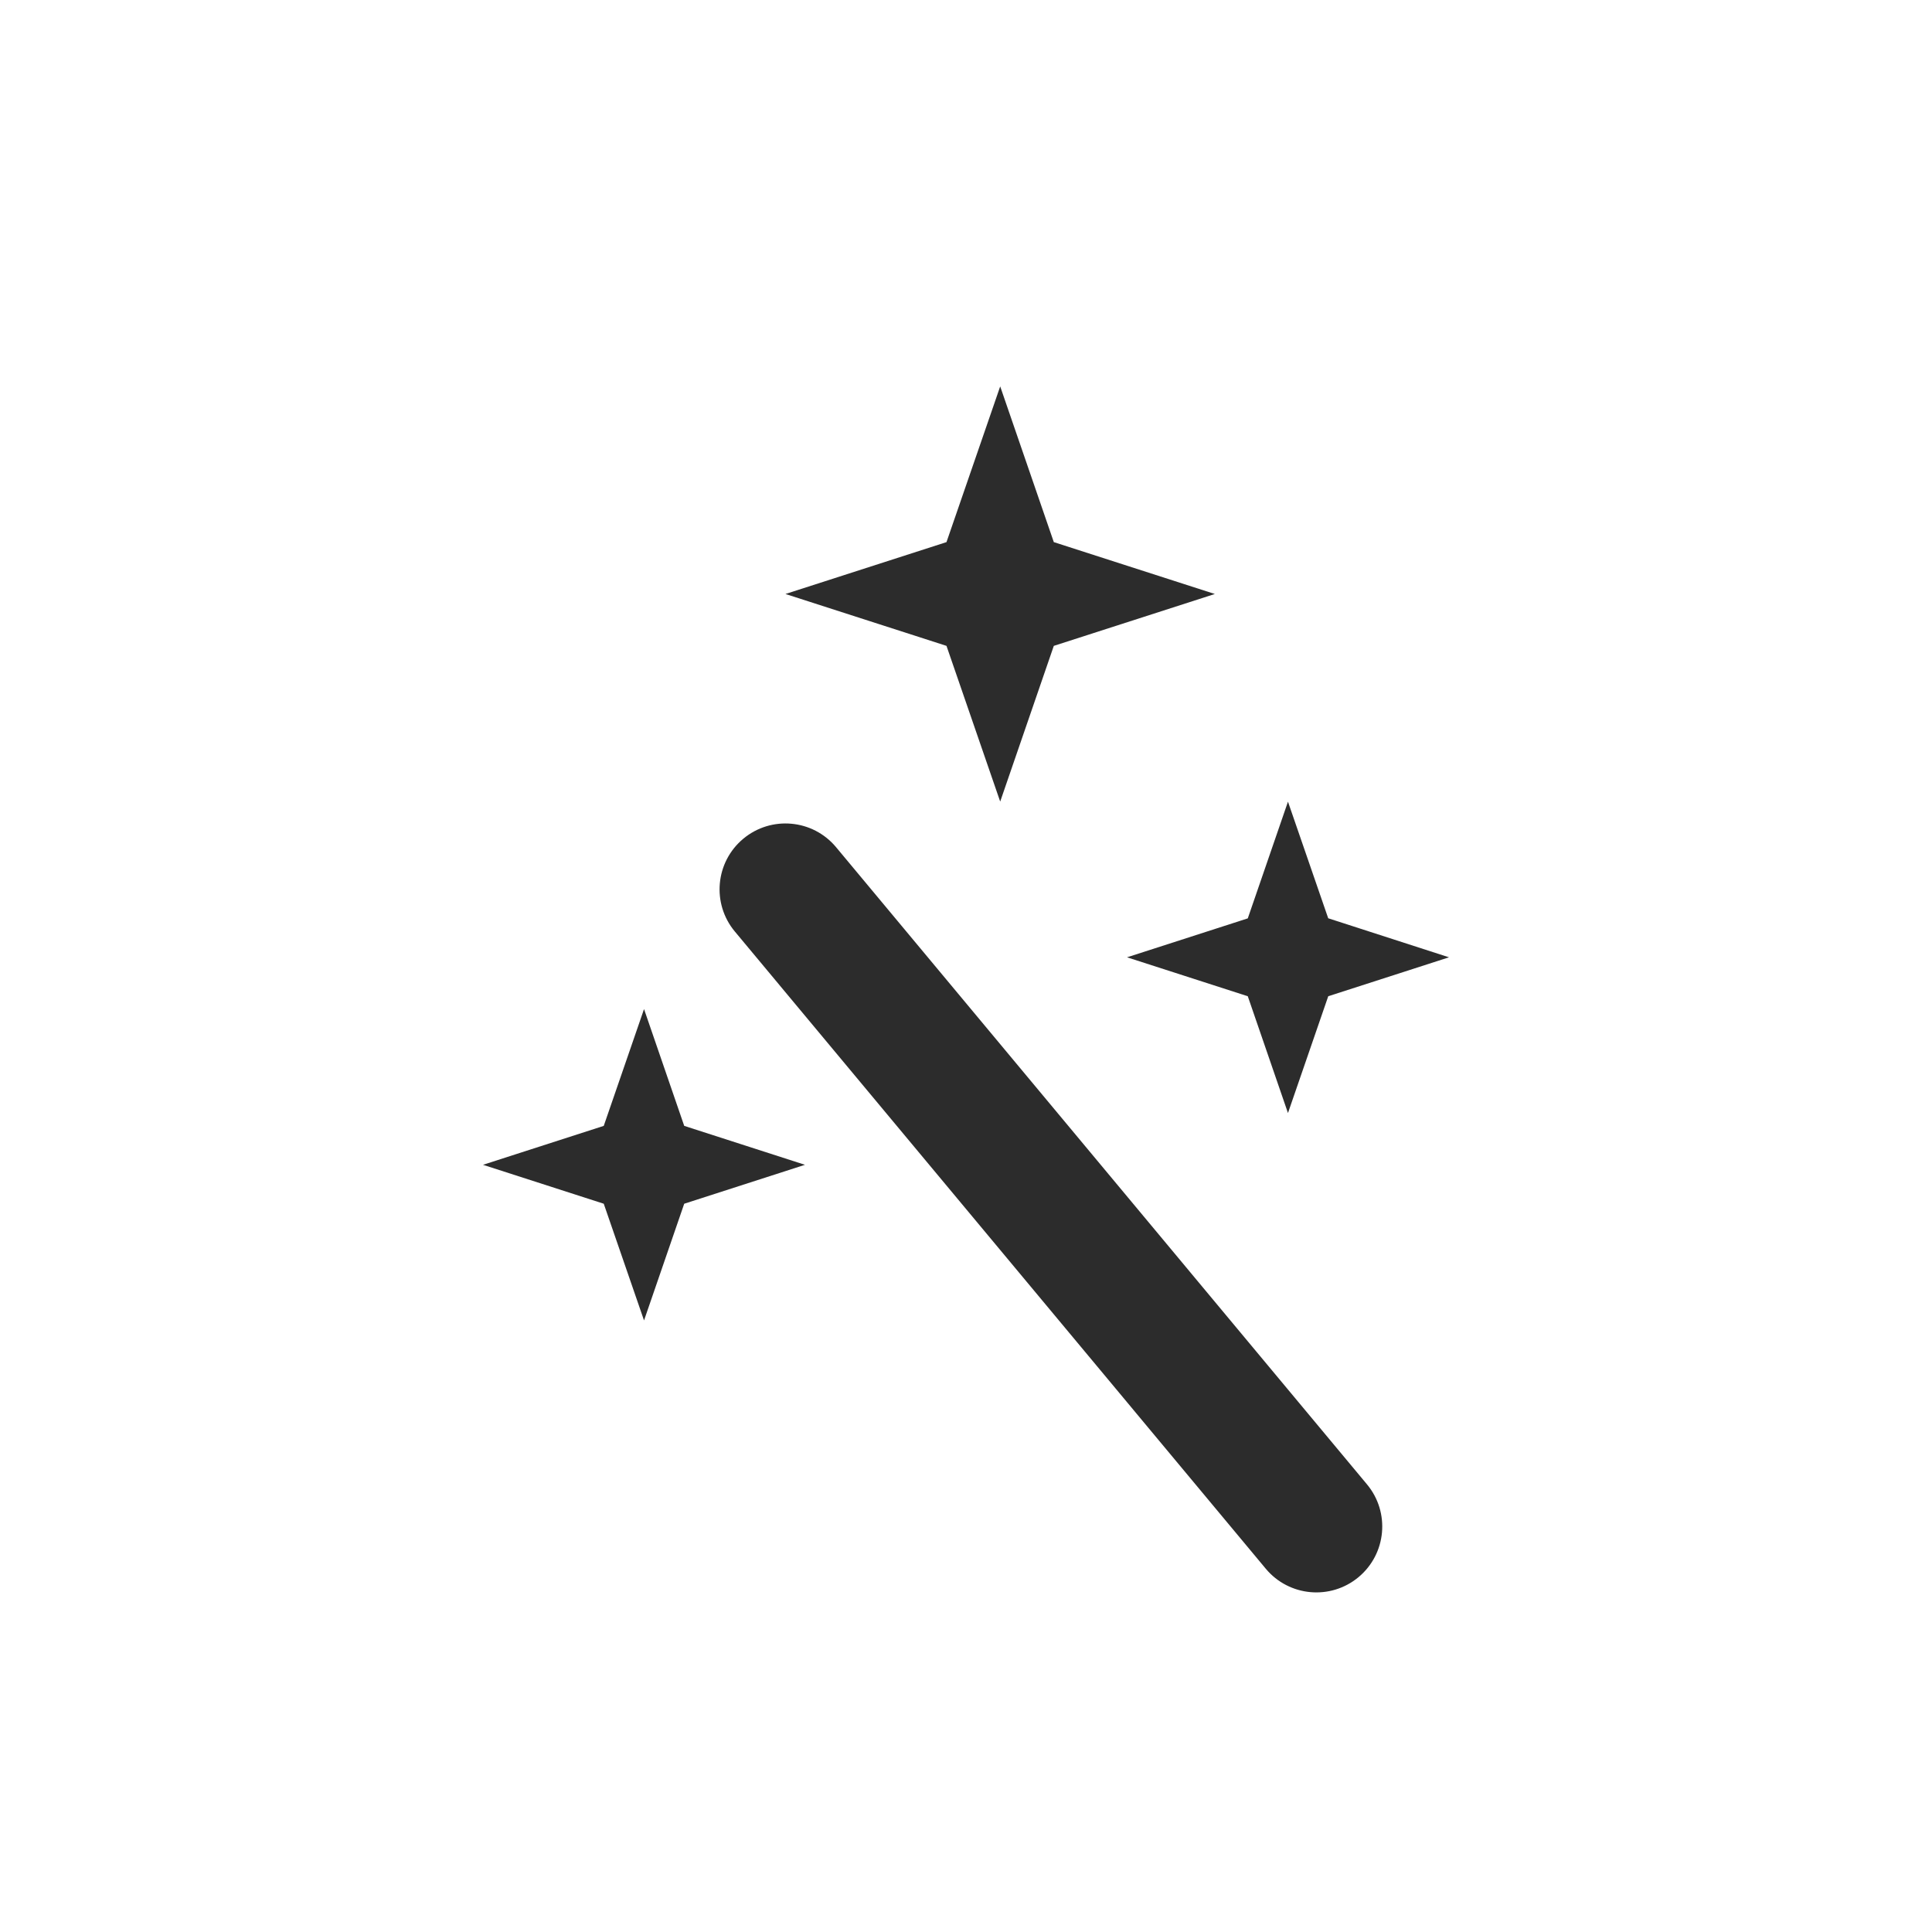
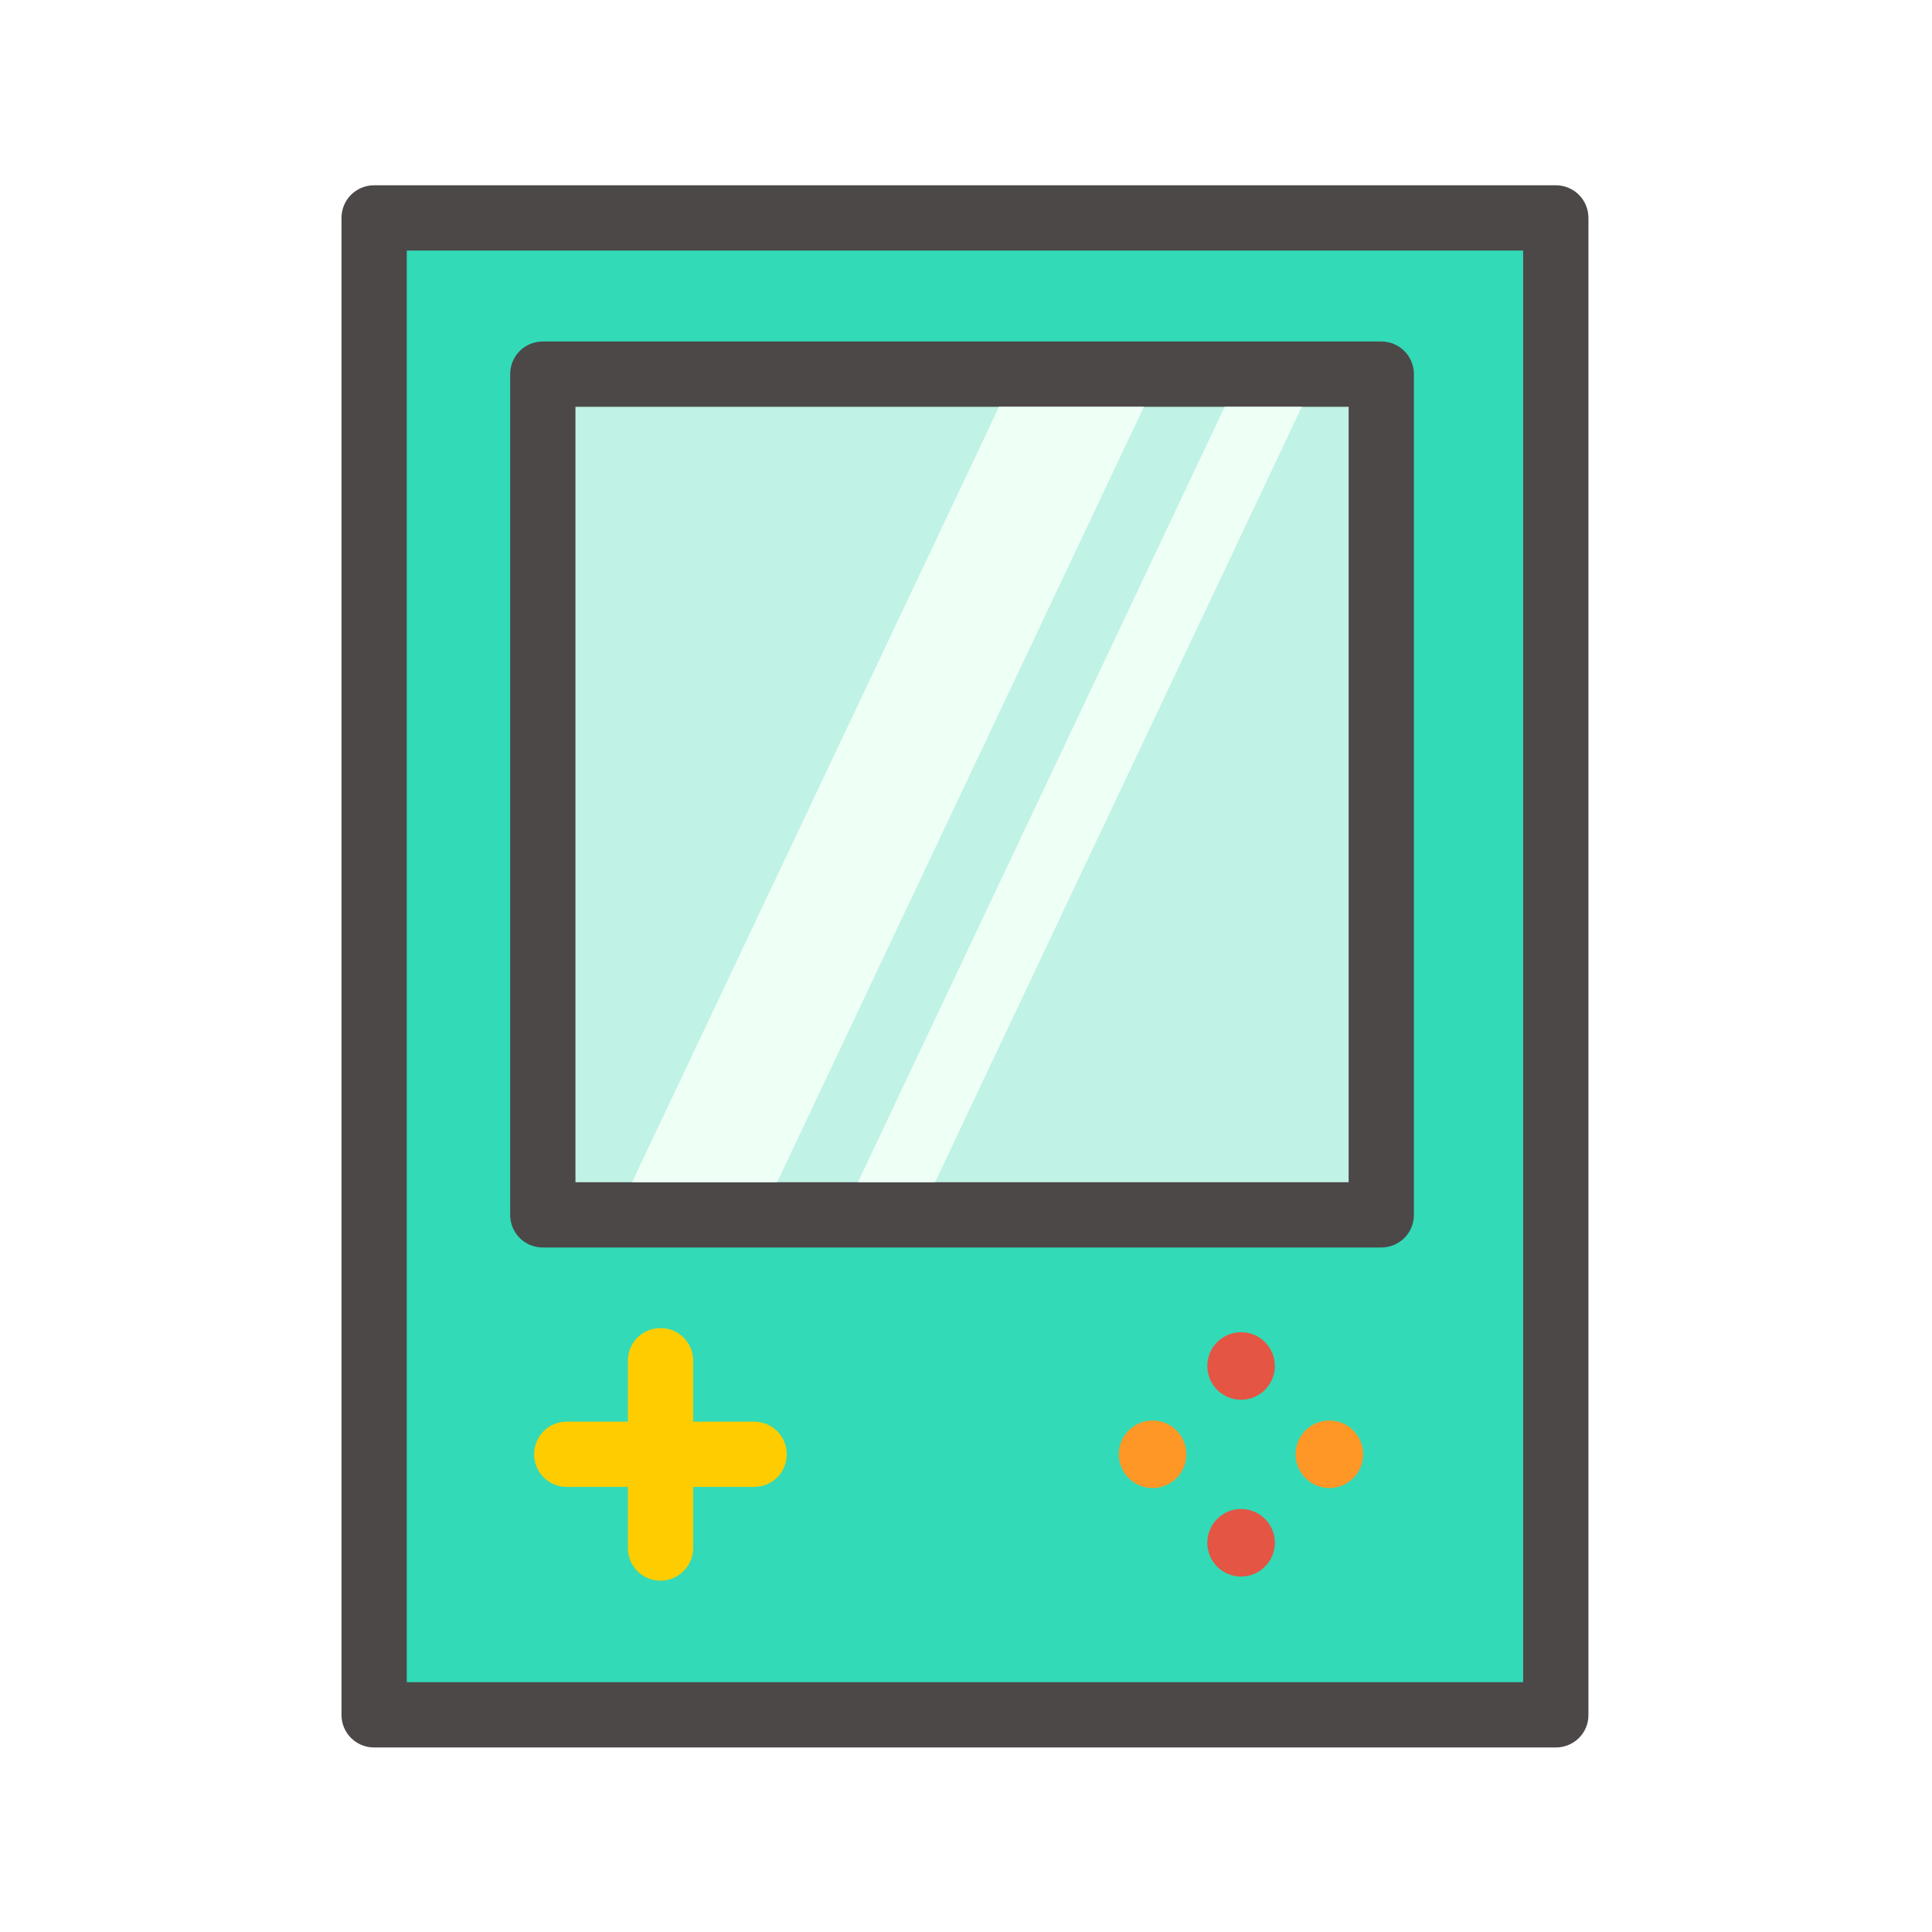
- <svg xmlns="http://www.w3.org/2000/svg" t="1649508324641" class="icon" viewBox="0 0 1024 1024" version="1.1" p-id="5333" width="200" height="200">
-   <path d="M389.478 493.722a34.918 34.918 0 1 1 53.658-44.698l281.395 337.715a34.918 34.918 0 1 1-53.658 44.698L389.478 493.722z m-26.829 103.014l64 20.634-64 20.634-21.299 61.85-21.35-61.85L256 617.37l64-20.634 21.35-61.901 21.299 61.901z m195.891-309.402l85.35 27.494-85.35 27.494-28.416 82.534-28.467-82.534-85.35-27.494 85.35-27.494L530.125 204.8l28.416 82.534z m145.459 199.373L768 507.392l-64 20.634-21.35 61.901-21.299-61.901-64-20.634 64-20.634 21.299-61.85 21.35 61.85z" p-id="5334" fill="#2c2c2c" />
+ <svg xmlns="http://www.w3.org/2000/svg" t="1649818256209" class="icon" viewBox="0 0 1024 1024" version="1.1" p-id="3473" width="200" height="200">
+   <path d="M198.3 115.5h626.3v793.4H198.3z" fill="#32DAB7" p-id="3474" />
+   <path d="M824.6 926.2H198.3c-9.6 0-17.3-7.7-17.3-17.3V115.5c0-9.6 7.7-17.3 17.3-17.3h626.3c9.6 0 17.3 7.7 17.3 17.3v793.4c0.1 9.6-7.7 17.3-17.3 17.3z m-609-34.6h591.7V132.8H215.6v758.8z" fill="#4C4848" p-id="3475" />
+   <path d="M399.7 788.1h-99.3c-9.6 0-17.3-7.7-17.3-17.3 0-9.6 7.7-17.3 17.3-17.3h99.3c9.6 0 17.3 7.7 17.3 17.3 0 9.6-7.7 17.3-17.3 17.3z" fill="#FFCC00" p-id="3476" />
+   <path d="M350.1 837.8c-9.6 0-17.3-7.7-17.3-17.3v-99.3c0-9.6 7.7-17.3 17.3-17.3s17.3 7.7 17.3 17.3v99.3c0 9.5-7.8 17.3-17.3 17.3z" fill="#FFCC00" p-id="3477" />
+   <path d="M657.8 724m-17.9 0a17.9 17.9 0 1 0 35.8 0 17.9 17.9 0 1 0-35.8 0Z" fill="#E45544" p-id="3478" />
+   <path d="M657.8 817.7m-17.9 0a17.9 17.9 0 1 0 35.8 0 17.9 17.9 0 1 0-35.8 0Z" fill="#E45544" p-id="3479" />
+   <path d="M704.6 770.8m-17.9 0a17.9 17.9 0 1 0 35.8 0 17.9 17.9 0 1 0-35.8 0Z" fill="#FF9726" p-id="3480" />
+   <path d="M610.9 770.8m-17.9 0a17.9 17.9 0 1 0 35.8 0 17.9 17.9 0 1 0-35.8 0Z" fill="#FF9726" p-id="3481" />
+   <path d="M287.7 198.3h444.4v445.6H287.7z" fill="#C0F2E5" p-id="3482" />
+   <path d="M732.1 661.2H287.7c-9.6 0-17.3-7.7-17.3-17.3V198.3c0-9.6 7.7-17.3 17.3-17.3h444.4c9.6 0 17.3 7.7 17.3 17.3v445.6c0 9.6-7.7 17.3-17.3 17.3zM305 626.6h409.8v-411H305v411z" fill="#4C4848" p-id="3483" />
+   <path d="M606.3 215.6h-76.8L335 626.6h76.9zM690 215.6h-40.9l-194.4 411h40.9z" fill="#EEFFF6" p-id="3484" />
</svg>
